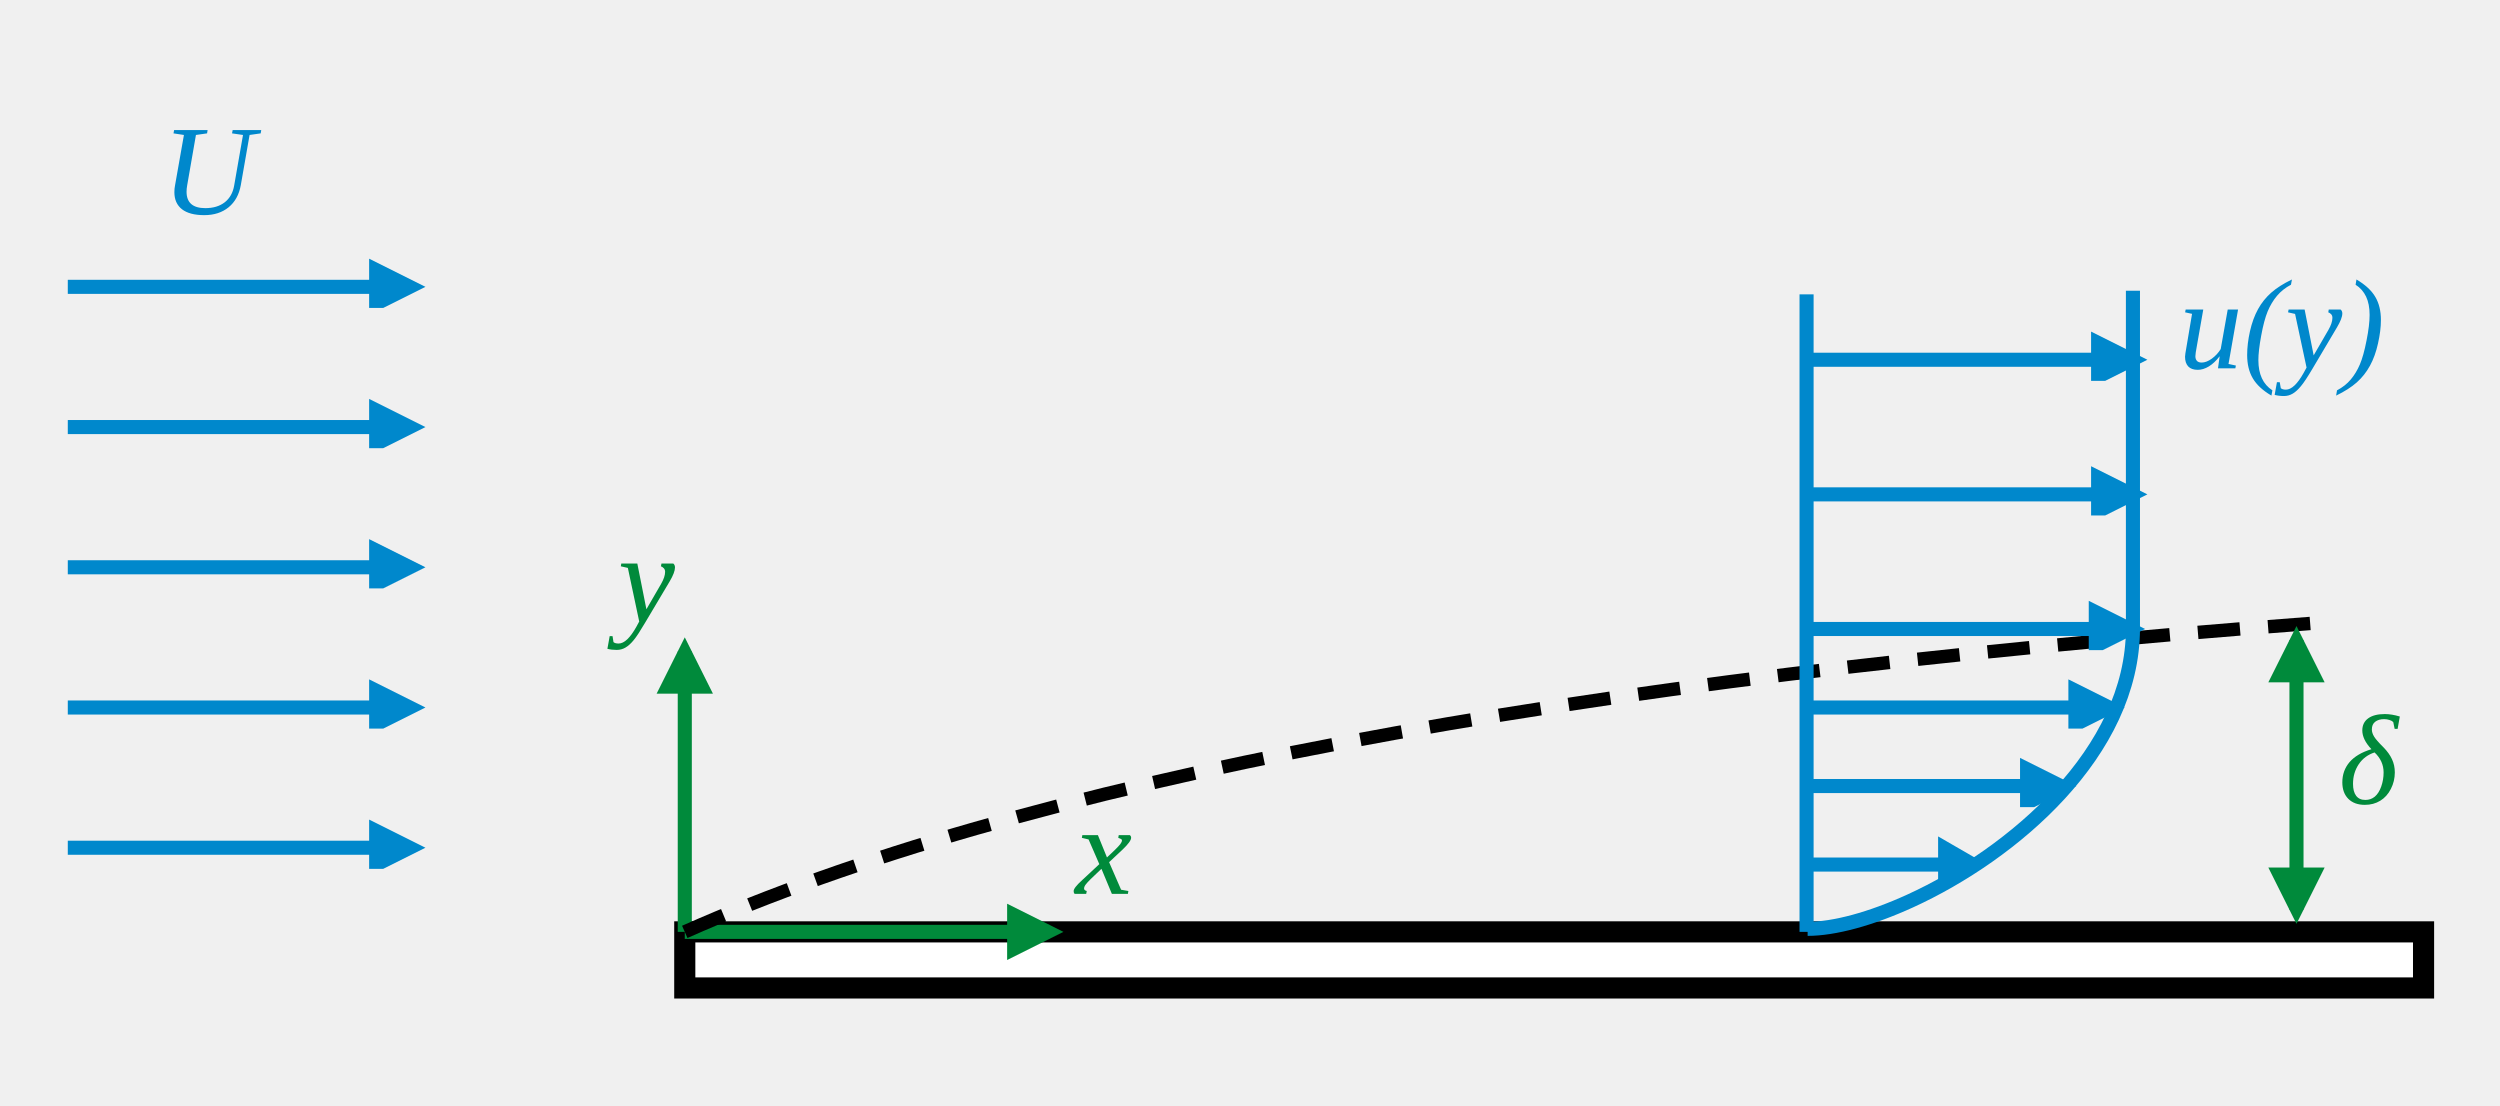
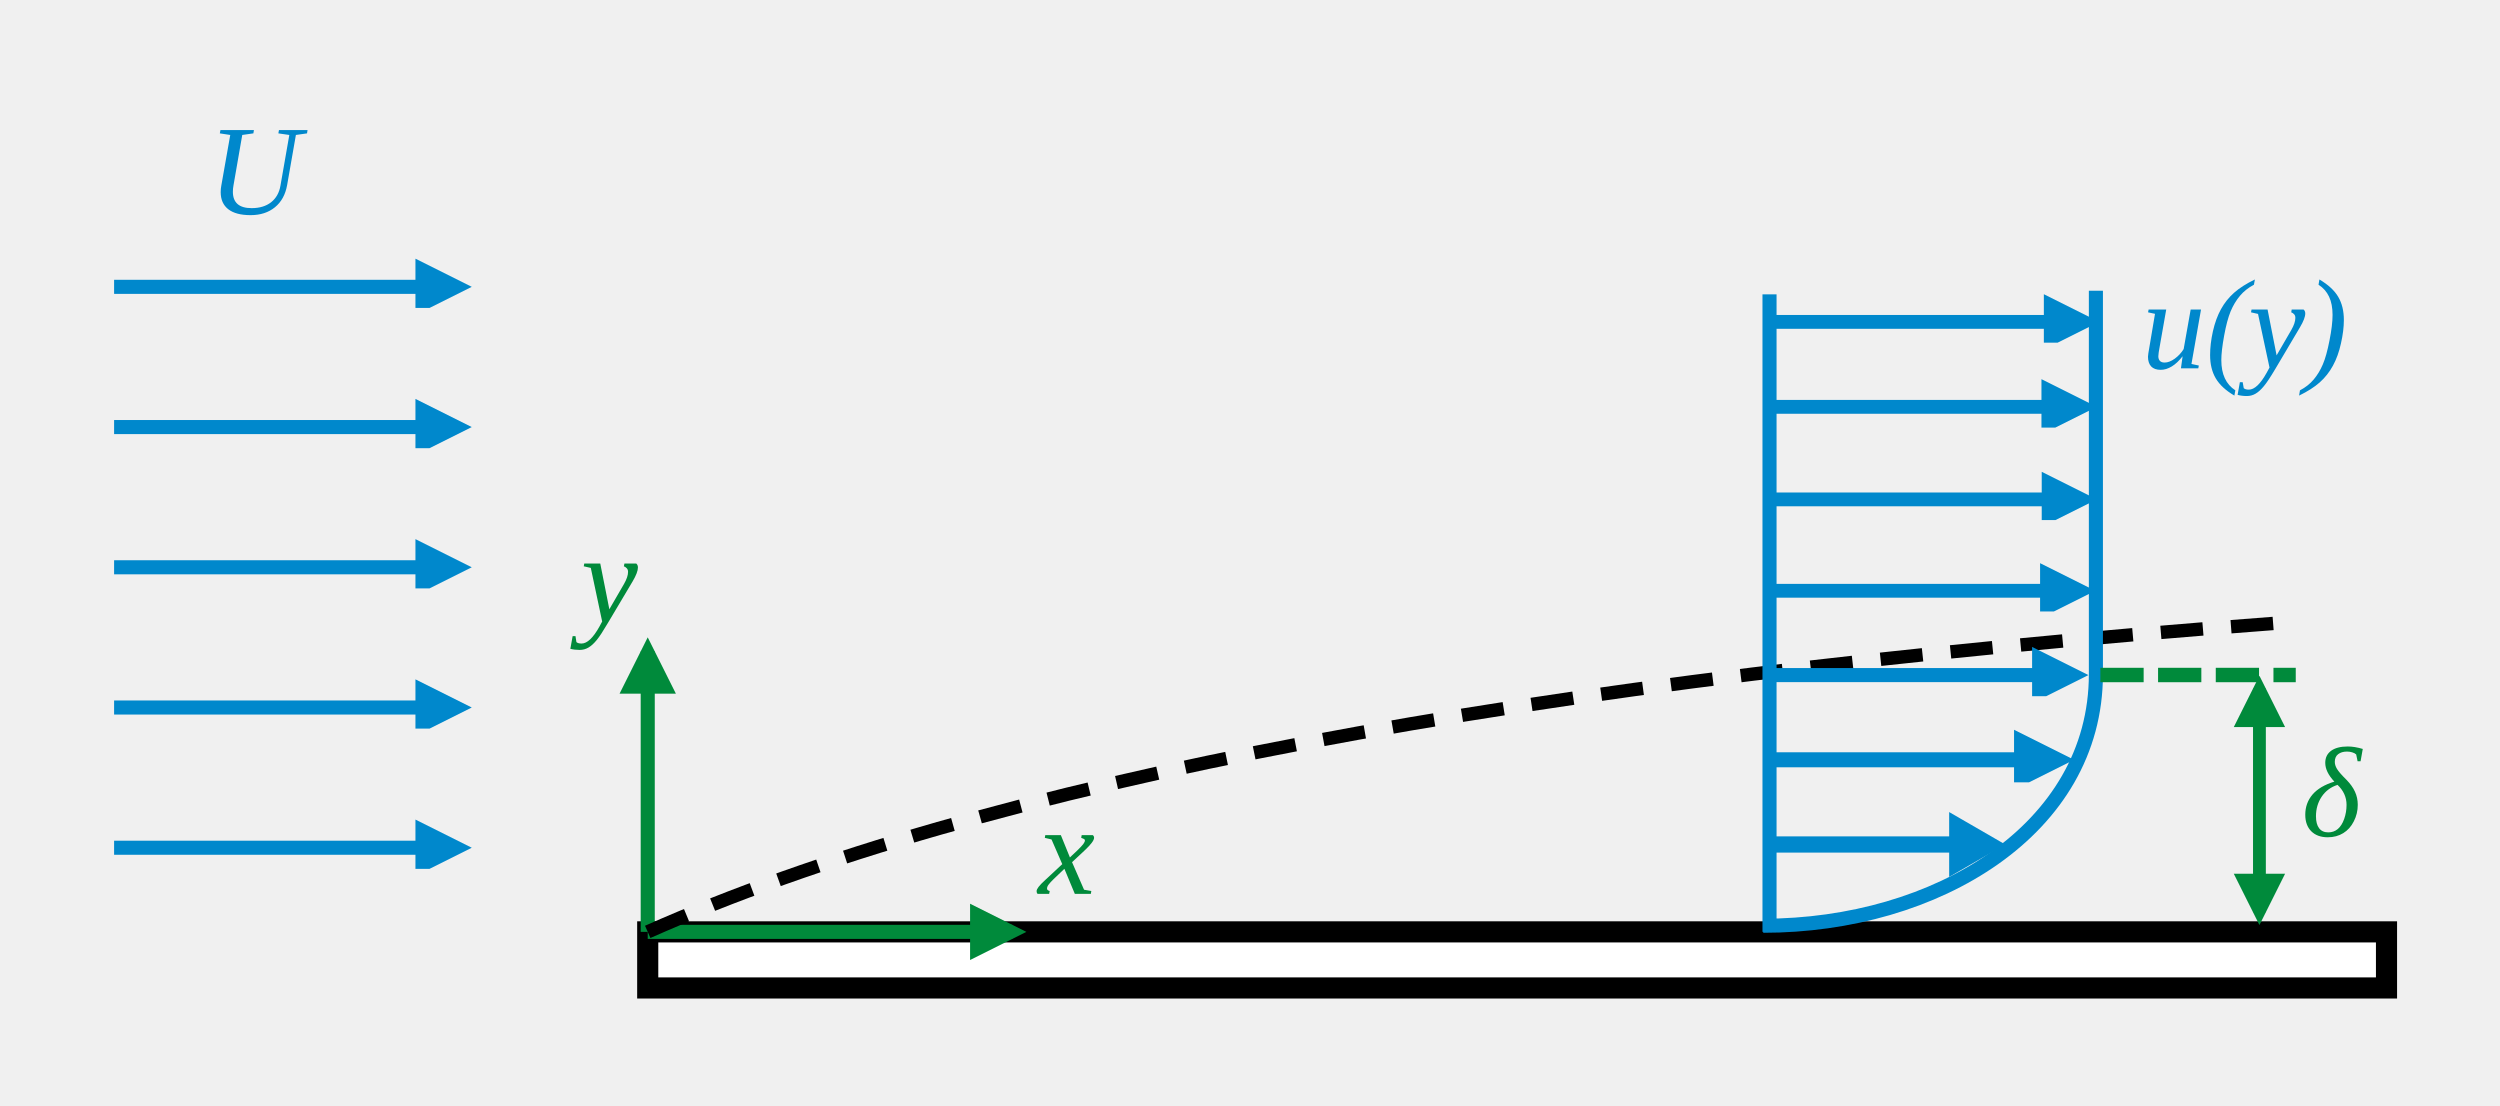
<svg xmlns="http://www.w3.org/2000/svg" viewBox="0 0 520 230" width="100%" height="100%" version="1.1" id="svg5990">
  <defs id="defs5930">
    <rect x="481.823" y="212.983" width="362.843" height="174.837" id="rect13942" />
    <rect x="471.832" y="126.246" width="39.509" height="72.659" id="rect13002" />
    <marker style="overflow:visible" id="marker9133" refX="0" refY="0" orient="auto-start-reverse" markerWidth="3.46" markerHeight="4" viewBox="0 0 5.324 6.155" preserveAspectRatio="xMidYMid">
      <path transform="scale(0.5)" style="fill:context-stroke;fill-rule:evenodd;stroke:context-stroke;stroke-width:1pt" d="M 5.77,0 -2.88,5 V -5 Z" id="path9131" />
    </marker>
    <marker id="arrow-blue" viewBox="0 0 8 8" refX="5" refY="5" markerWidth="4" markerHeight="4" orient="auto-start-reverse" preserveAspectRatio="xMidYMid">
      <path d="M 0,1 8,5 0,9 Z" fill="#0088cc" id="path5924" />
    </marker>
    <marker id="arrow-green" viewBox="0 0 10 10" refX="6" refY="5" markerWidth="5" markerHeight="5" orient="auto-start-reverse">
      <path d="M 0,1 8,5 0,9 Z" fill="#008a3b" id="path5927" />
    </marker>
+     <marker id="arrow-blue-9" viewBox="0 0 8 8" refX="5" refY="5" markerWidth="4" markerHeight="4" orient="auto-start-reverse" preserveAspectRatio="xMidYMid">
+       <path d="M 0,1 8,5 0,9 Z" fill="#0088cc" id="path5924-7" />
+     </marker>
+     <marker id="arrow-green-7" viewBox="0 0 10 10" refX="6" refY="5" markerWidth="5" markerHeight="5" orient="auto-start-reverse">
+       <path d="M 0,1 8,5 0,9 Z" fill="#008a3b" id="path5927-6" />
+     </marker>
+     <marker id="marker2056" viewBox="0 0 10 10" refX="6" refY="5" markerWidth="5" markerHeight="5" orient="auto-start-reverse">
+       <path d="M 0,1 8,5 0,9 Z" fill="#008a3b" id="path2054" />
+     </marker>
  </defs>
  <style id="style5932">
    .label {
      font-family: 'Times New Roman', Times, serif;
      font-size: 14px;
      font-style: italic;
    }
    .blue-flow { stroke: #0088cc; fill: #0088cc; }
    .green-axis { stroke: #008a3b; fill: #008a3b; }
    .thick-stroke { stroke-width: 3px; }
    .thin-stroke { stroke-width: 2px; }
  </style>
-   <rect x="142.433" y="193.829" width="361.666" height="11.667" fill="#ffffff" stroke="#000000" class="thick-stroke" id="rect5936" style="stroke-width:4.394;stroke-dasharray:none" />
-   <g class="blue-flow thin-stroke" id="g5950" transform="matrix(1.166664,0,0,1.166664,-20.89972,-4.504365)" style="stroke-width:2.51;stroke-dasharray:none">
+   <rect x="134.727" y="193.829" width="361.666" height="11.667" fill="#ffffff" stroke="#000000" class="thick-stroke" id="rect5936" style="stroke-width:4.394;stroke-dasharray:none" />
+   <g class="blue-flow thin-stroke" id="g5950" transform="matrix(1.166664,0,0,1.166664,-11.26634,-4.504365)" style="stroke-width:2.51;stroke-dasharray:none">
    <line x1="30" y1="55" x2="90" y2="55" marker-end="url(#arrow-blue)" id="line5938" style="stroke-width:2.51;stroke-dasharray:none" />
    <line x1="30" y1="80" x2="90" y2="80" marker-end="url(#arrow-blue)" id="line5940" style="stroke-width:2.51;stroke-dasharray:none" />
    <line x1="30" y1="105" x2="90" y2="105" marker-end="url(#arrow-blue)" id="line5942" style="stroke-width:2.51;stroke-dasharray:none" />
    <line x1="30" y1="130" x2="90" y2="130" marker-end="url(#arrow-blue)" id="line5944" style="stroke-width:2.51;stroke-dasharray:none" />
    <line x1="30" y1="155" x2="90" y2="155" marker-end="url(#arrow-blue)" id="line5946" style="stroke-width:2.51;stroke-dasharray:none" />
    <text x="55" y="42" class="label" text-anchor="middle" id="text5948" style="font-size:22.836px;stroke-width:2.51;stroke-dasharray:none">
      <tspan style="font-style:italic;font-variant:normal;font-weight:normal;font-stretch:normal;font-size:22.836px;font-family:'Times New Roman';-inkscape-font-specification:'Times New Roman,  Italic';stroke:none;stroke-width:2.51;stroke-dasharray:none" id="tspan13938">U</tspan>
    </text>
    <text xml:space="preserve" transform="matrix(0.9515013,0,0,0.9515013,-1.137625,-7.792215)" id="text13940" style="font-style:italic;font-variant:normal;font-weight:normal;font-stretch:normal;font-size:18.667px;font-family:'Times New Roman';-inkscape-font-specification:'Times New Roman,  Italic';text-align:center;white-space:pre;shape-inside:url(#rect13942);display:inline;fill:#008a3b;fill-opacity:1;stroke:none;stroke-width:2.638;stroke-miterlimit:2.8;stroke-dasharray:none;stroke-opacity:1;stop-color:#000000" />
  </g>
-   <g class="green-axis thin-stroke" id="g5960" transform="matrix(1.050971,0,0,1.050971,1.19561,8.18939)" style="stroke-width:2.51;stroke-dasharray:none">
+   <g class="green-axis thin-stroke" id="g5960" transform="matrix(1.050971,0,0,1.050971,-6.51109,8.18939)" style="stroke-width:2.51;stroke-dasharray:none">
    <line x1="134.388" y1="176.636" x2="206.543" y2="176.636" marker-end="url(#arrow-green)" id="line5952" style="stroke-width:2.786;stroke-dasharray:none" />
    <text x="211.665" y="169.109" class="label" id="text5954" style="font-size:25.35px;fill:#008a3b;fill-opacity:1;stroke-width:2.786;stroke-dasharray:none">
      <tspan style="font-size:25.35px;stroke:none;stroke-width:2.786;stroke-dasharray:none" id="tspan13486">x</tspan>
    </text>
    <line x1="134.388" y1="176.636" x2="134.388" y2="121.132" marker-end="url(#arrow-green)" id="line5956" style="stroke-width:2.786;stroke-dasharray:none" />
    <text x="132.435" y="115.369" class="label" text-anchor="end" id="text5958" style="font-size:25.35px;stroke-width:2.786;stroke-dasharray:none">
      <tspan style="font-size:25.35px;stroke:none;stroke-width:2.786;stroke-dasharray:none" id="tspan13380">y</tspan>
    </text>
  </g>
-   <path d="M 142.433,193.829 Q 247.433,147.162 480.766,129.662" fill="none" stroke="#000000" class="thin-stroke" stroke-dasharray="6.306, 4.204" id="path5962" style="stroke-width:2.786;stroke-dasharray:8.785, 5.857;stroke-dashoffset:0" />
-   <g class="blue-flow thin-stroke" id="g5982" transform="matrix(1.166664,0,0,1.166664,-20.89972,-4.504365)" style="stroke-width:2.51;stroke-dasharray:none">
+   <path d="M 134.727,193.829 Q 239.726,147.162 473.059,129.662" fill="none" stroke="#000000" class="thin-stroke" stroke-dasharray="6.306, 4.204" id="path5962" style="stroke-width:2.786;stroke-dasharray:8.785, 5.857;stroke-dashoffset:0" />
+   <g class="blue-flow thin-stroke" id="g5982" transform="matrix(1.166664,0,0,1.166664,-28.60642,-4.504365)" style="stroke-width:2.51;stroke-dasharray:none">
    <line x1="340" y1="170" x2="340" y2="56.34" id="line5964" style="stroke-width:2.51;stroke-dasharray:none" />
-     <line x1="340" y1="158" x2="366.345" y2="158" marker-end="url(#arrow-blue)" id="line5966" style="stroke-width:2.51;stroke-dasharray:none;marker-end:url(#marker9133)" />
-     <line x1="340" y1="144" x2="384.334" y2="144" marker-end="url(#arrow-blue)" id="line5968" style="stroke-width:2.51;stroke-dasharray:none" />
-     <line x1="340" y1="130" x2="392.953" y2="130" marker-end="url(#arrow-blue)" id="line5970" style="stroke-width:2.51;stroke-dasharray:none" />
-     <line x1="340" y1="116" x2="396.584" y2="116" marker-end="url(#arrow-blue)" id="line5972" style="stroke-width:2.51;stroke-dasharray:none" />
-     <line x1="340" y1="92" x2="397" y2="92" marker-end="url(#arrow-blue)" id="line5974" style="stroke-width:2.51;stroke-dasharray:none" />
-     <line x1="340" y1="68" x2="397" y2="68" marker-end="url(#arrow-blue)" id="line5976" style="stroke-width:2.51;stroke-dasharray:none" />
-     <path d="m 340.189,169.46 c 4.727,0 11.281,-1.767 18.288,-4.97 18.308,-8.367 39.711,-26.535 39.711,-48.598 V 55.697" fill="none" stroke="#0088cc" class="thin-stroke" id="path5978" style="stroke-width:2.51;stroke-dasharray:none" />
+     <line x1="340.413" y1="154.422" x2="375.36" y2="154.422" marker-end="url(#arrow-blue)" id="line5966" style="stroke-width:2.891;stroke-dasharray:none;marker-end:url(#marker9133)" />
+     <line x1="339.862" y1="139.321" x2="390.289" y2="139.321" marker-end="url(#arrow-blue)" id="line5968" style="stroke-width:2.677;stroke-dasharray:none" />
+     <line x1="340.138" y1="124.22" x2="393.091" y2="124.22" marker-end="url(#arrow-blue)" id="line5970" style="stroke-width:2.51;stroke-dasharray:none" />
+     <line x1="340" y1="109.188" x2="394.391" y2="109.188" marker-end="url(#arrow-blue)" id="line5972" style="stroke-width:2.461;stroke-dasharray:none" />
+     <line x1="340" y1="92.895" x2="394.676" y2="92.895" marker-end="url(#arrow-blue)" id="line5974" style="stroke-width:2.458;stroke-dasharray:none" />
+     <line x1="339.587" y1="76.395" x2="394.651" y2="76.395" marker-end="url(#arrow-blue)" id="line5976" style="stroke-width:2.467;stroke-dasharray:none" />
+     <line x1="340.013" y1="61.248" x2="395.077" y2="61.248" marker-end="url(#arrow-blue-9)" id="line5976-7" style="stroke-width:2.467;stroke-dasharray:none;marker-end:url(#arrow-blue-9)" />
+     <path d="m 338.882,168.909 c 30.806,0 59.307,-17.166 59.307,-44.843 V 112.072 55.697" fill="none" stroke="#0088cc" class="thin-stroke" id="path5978" style="stroke-width:2.51;stroke-dasharray:none" />
    <text x="406.334" y="69.529" class="label" id="text5980" style="font-size:22.836px;stroke-width:2.51;stroke-dasharray:none">
      <tspan style="font-style:italic;font-variant:normal;font-weight:normal;font-stretch:normal;font-size:22.836px;font-family:'Times New Roman';-inkscape-font-specification:'Times New Roman,  Italic';fill:#0088cc;fill-opacity:1;stroke:none;stroke-width:2.51;stroke-dasharray:none;stroke-opacity:1" id="tspan10077">u(y)</tspan>
    </text>
  </g>
-   <g class="green-axis thin-stroke" id="g5988" transform="matrix(1.166664,0,0,1.166664,-53.16292,-5.51259)" style="stroke-width:2.51;stroke-dasharray:none">
-     <line x1="455" y1="166.924" x2="455" y2="118.847" marker-start="url(#arrow-green)" marker-end="url(#arrow-green)" id="line5984" style="stroke-width:2.51;stroke-dasharray:none" />
-     <text x="462.5" y="148" class="label" id="text5986" style="font-size:22.836px;stroke-width:2.51;stroke-dasharray:none">
+   <g class="green-axis thin-stroke" id="g5988" transform="matrix(1.166664,0,0,1.166664,-60.86962,-5.51259)" style="stroke-width:2.51;stroke-dasharray:none">
+     <line x1="455" y1="167.362" x2="455" y2="127.492" marker-start="url(#arrow-green)" marker-end="url(#arrow-green)" id="line5984" style="stroke-width:2.286;stroke-dasharray:none" />
+     <text x="462.5" y="153.78" class="label" id="text5986" style="font-size:22.836px;stroke-width:2.51;stroke-dasharray:none">
      <tspan style="font-style:italic;font-variant:normal;font-weight:normal;font-stretch:normal;font-size:22.836px;font-family:'Times New ROman';-inkscape-font-specification:'Times New ROman, ';stroke:none;stroke-width:2.51;stroke-dasharray:none" id="tspan12998">δ</tspan>
    </text>
  </g>
-   <text xml:space="preserve" id="text13000" style="font-style:normal;font-variant:normal;font-weight:normal;font-stretch:normal;font-size:18.667px;font-family:'Times New ROman';-inkscape-font-specification:'Times New ROman, ';text-align:center;white-space:pre;shape-inside:url(#rect13002);display:inline;fill:#0088cc;fill-opacity:1;stroke:none;stroke-width:4.743;stroke-miterlimit:2.8;stroke-dasharray:none;stroke-opacity:1;stop-color:#000000" />
+   <text xml:space="preserve" id="text13000" style="font-style:normal;font-variant:normal;font-weight:normal;font-stretch:normal;font-size:18.667px;font-family:'Times New ROman';-inkscape-font-specification:'Times New ROman, ';text-align:center;white-space:pre;shape-inside:url(#rect13002);display:inline;fill:#0088cc;fill-opacity:1;stroke:none;stroke-width:4.743;stroke-miterlimit:2.8;stroke-dasharray:none;stroke-opacity:1;stop-color:#000000" transform="translate(9.633376)" />
+   <line x1="436.879" y1="140.401" x2="477.515" y2="140.401" id="line5964-7" style="stroke:#008a3b;stroke-width:3;stroke-dasharray:9, 3;stroke-dashoffset:0;stroke-opacity:1" />
</svg>
